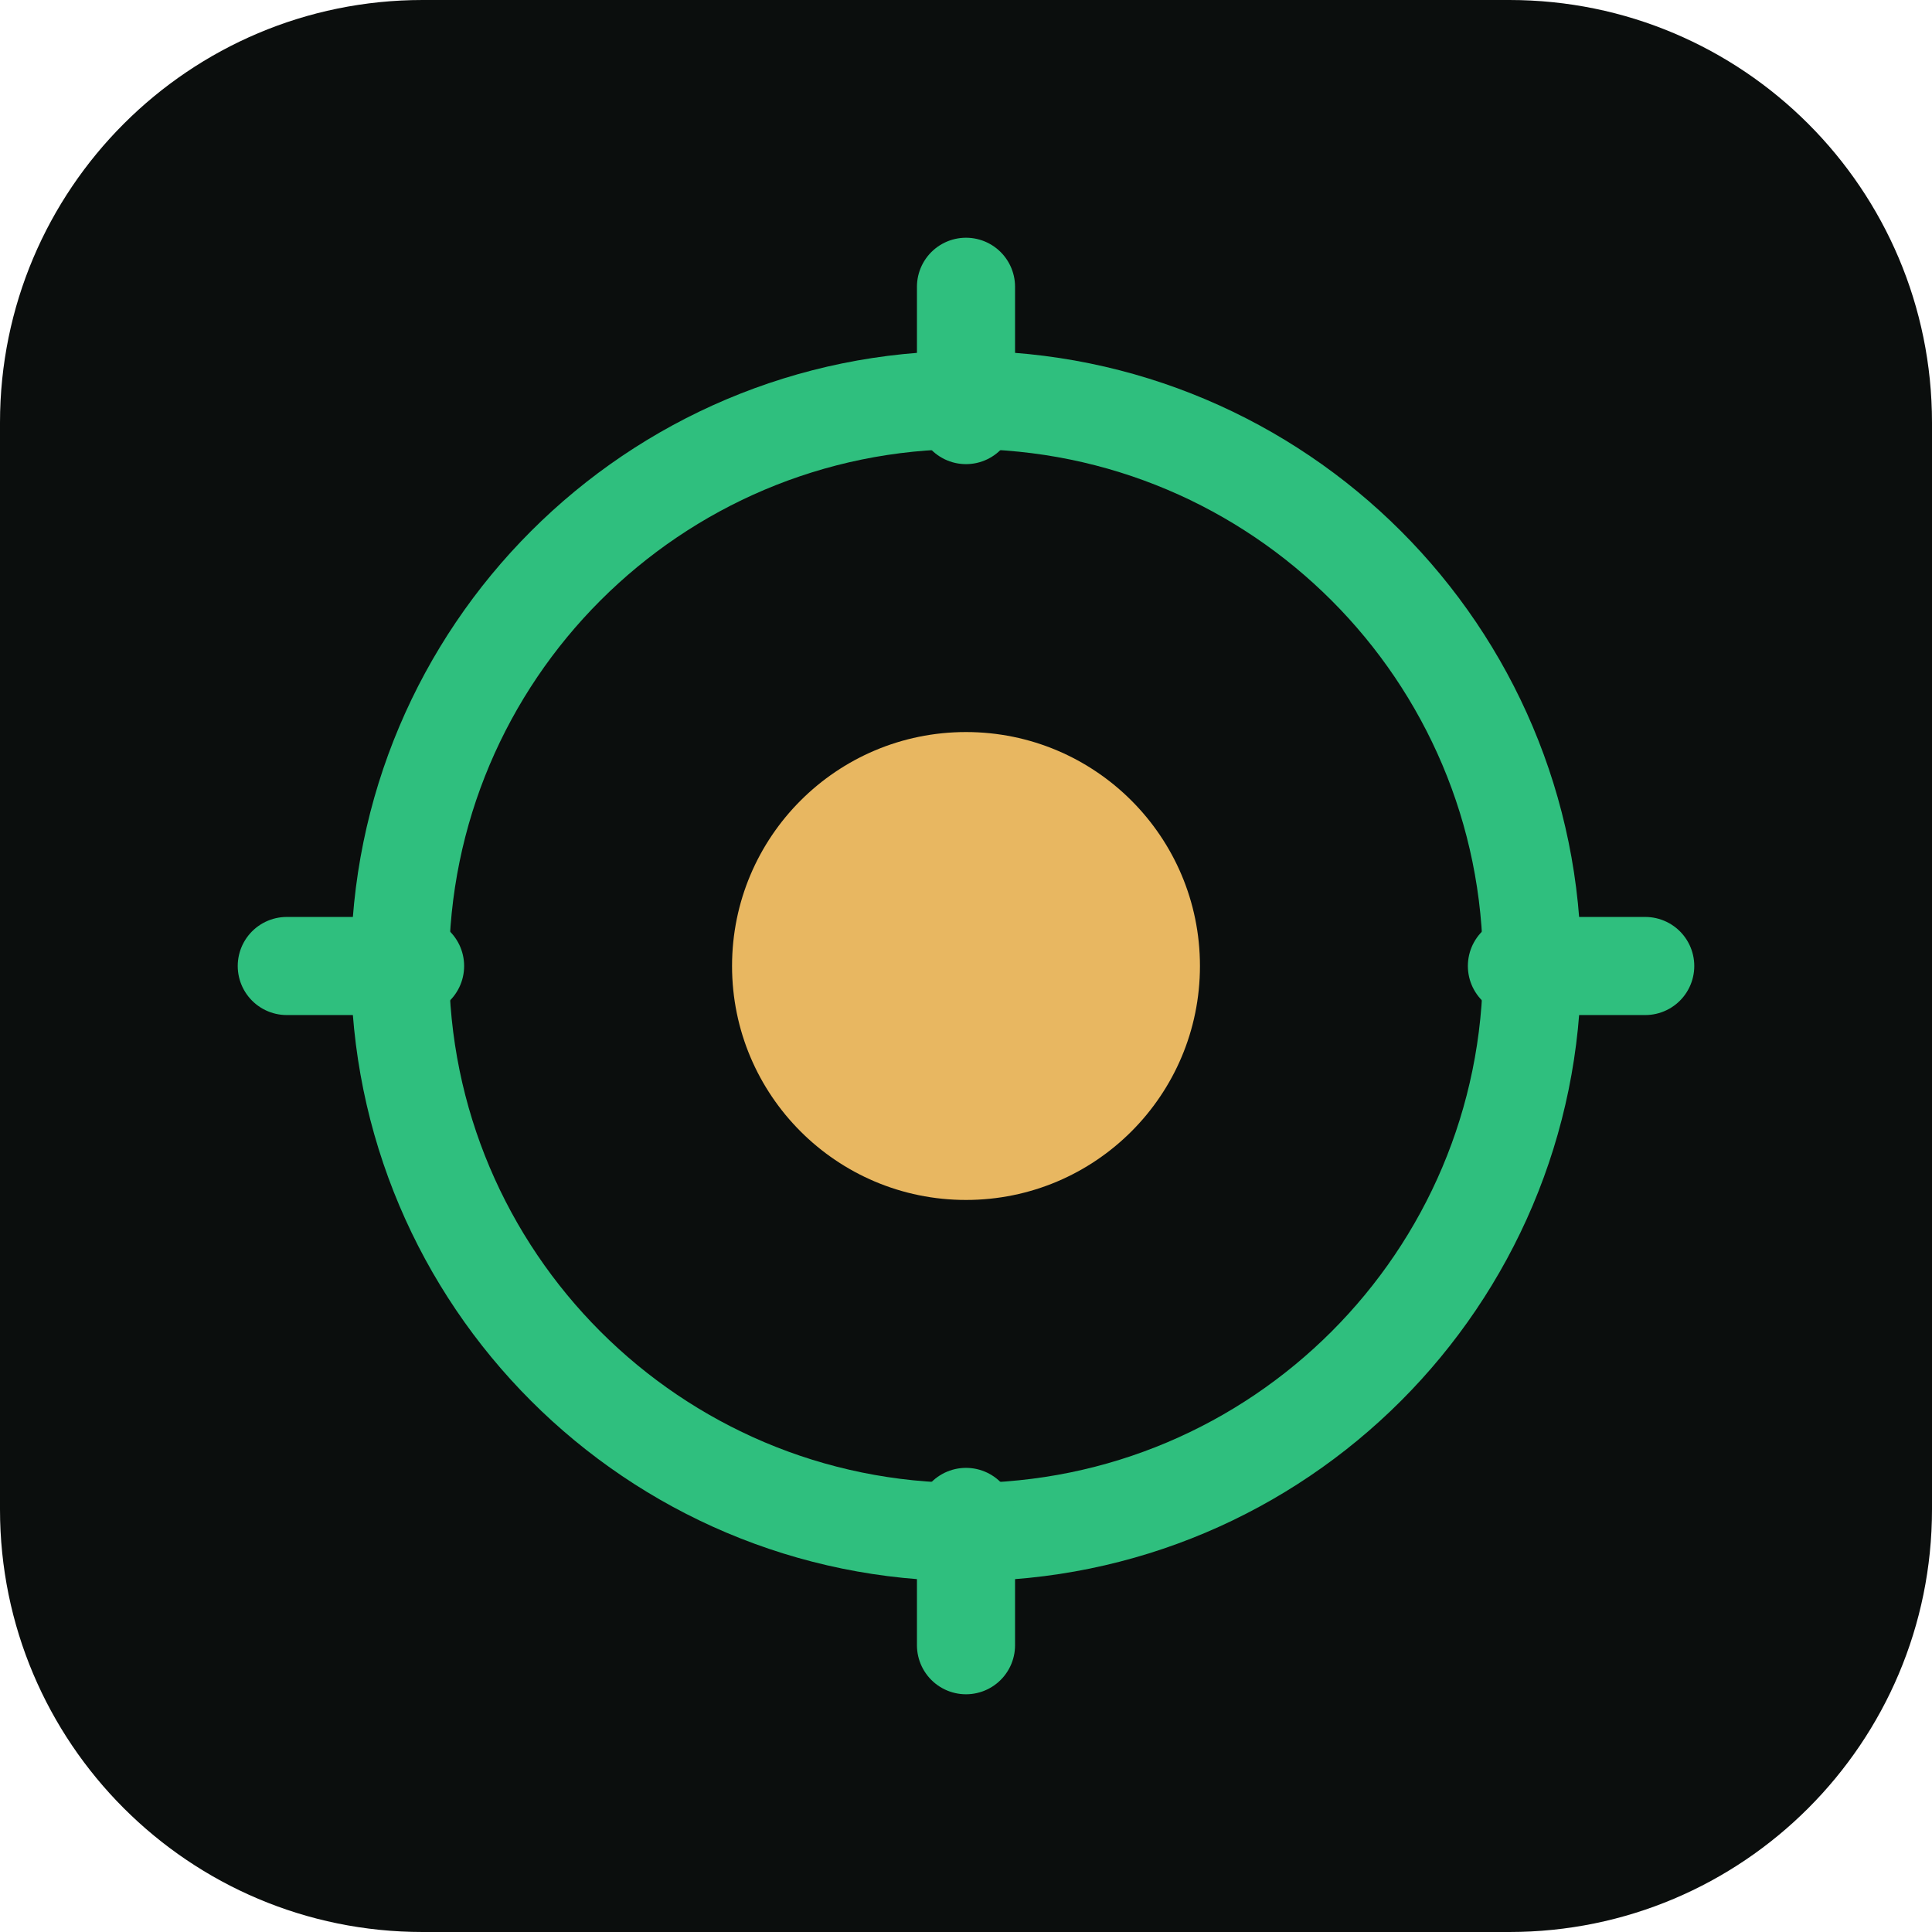
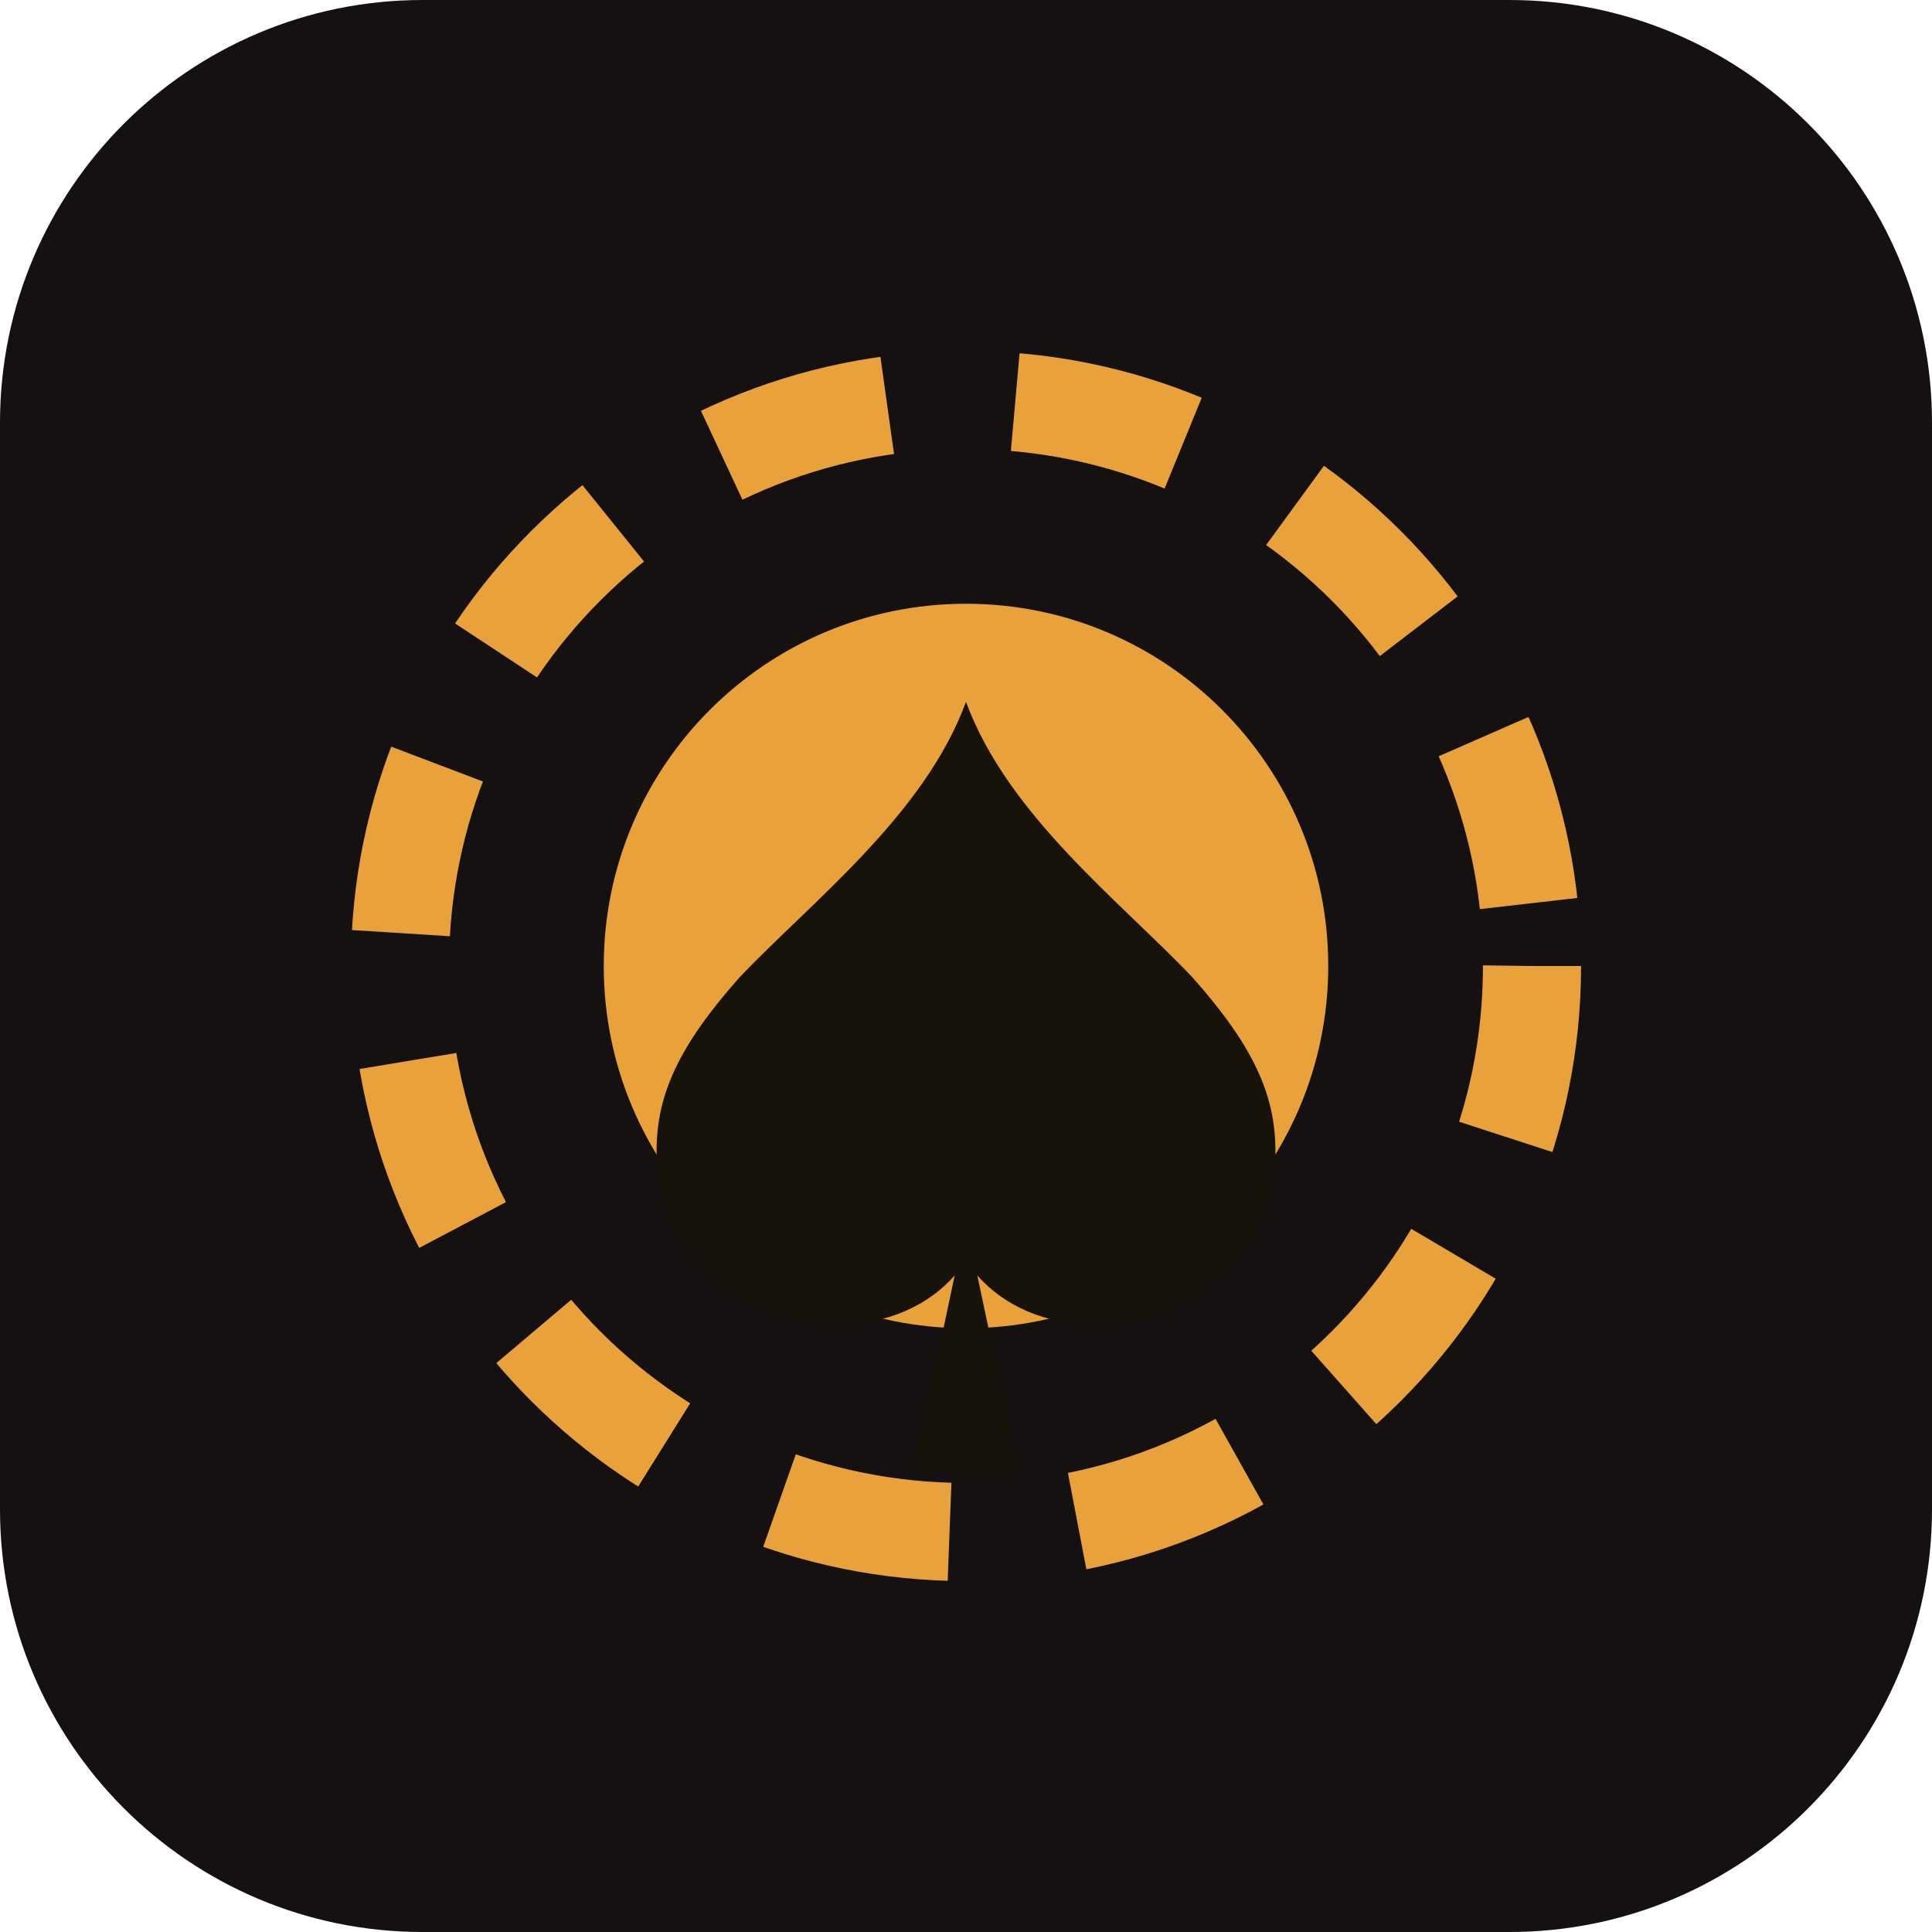
<svg xmlns="http://www.w3.org/2000/svg" viewBox="0 0 512 512">
-   <rect width="512" height="512" rx="112" fill="#0b0e0d" />
-   <circle cx="256" cy="256" r="150" fill="none" stroke="#2fbf7e" stroke-width="26" />
-   <circle cx="256" cy="256" r="62" fill="#e8b761" />
-   <g stroke="#2fbf7e" stroke-width="26" stroke-linecap="round">
-     <path d="M256 76v34M256 402v34M76 256h34M402 256h34" />
-   </g>
+   <rect width="512" height="512" rx="112" fill="#141110" />
+   <circle cx="256" cy="256" r="150" fill="none" stroke="#E9A13B" stroke-width="26" stroke-dasharray="46 34" />
+   <circle cx="256" cy="256" r="96" fill="#E9A13B" />
+   <path fill="#17120A" d="M256 186c-11 30-41 53-60 73-16 18-22 31-22 46 0 27 22 46 48 46 13 0 24-5 31-13l-11 52h28l-11-52c7 8 18 13 31 13 26 0 48-19 48-46 0-15-6-28-22-46-19-20-49-43-60-73z" />
</svg>
